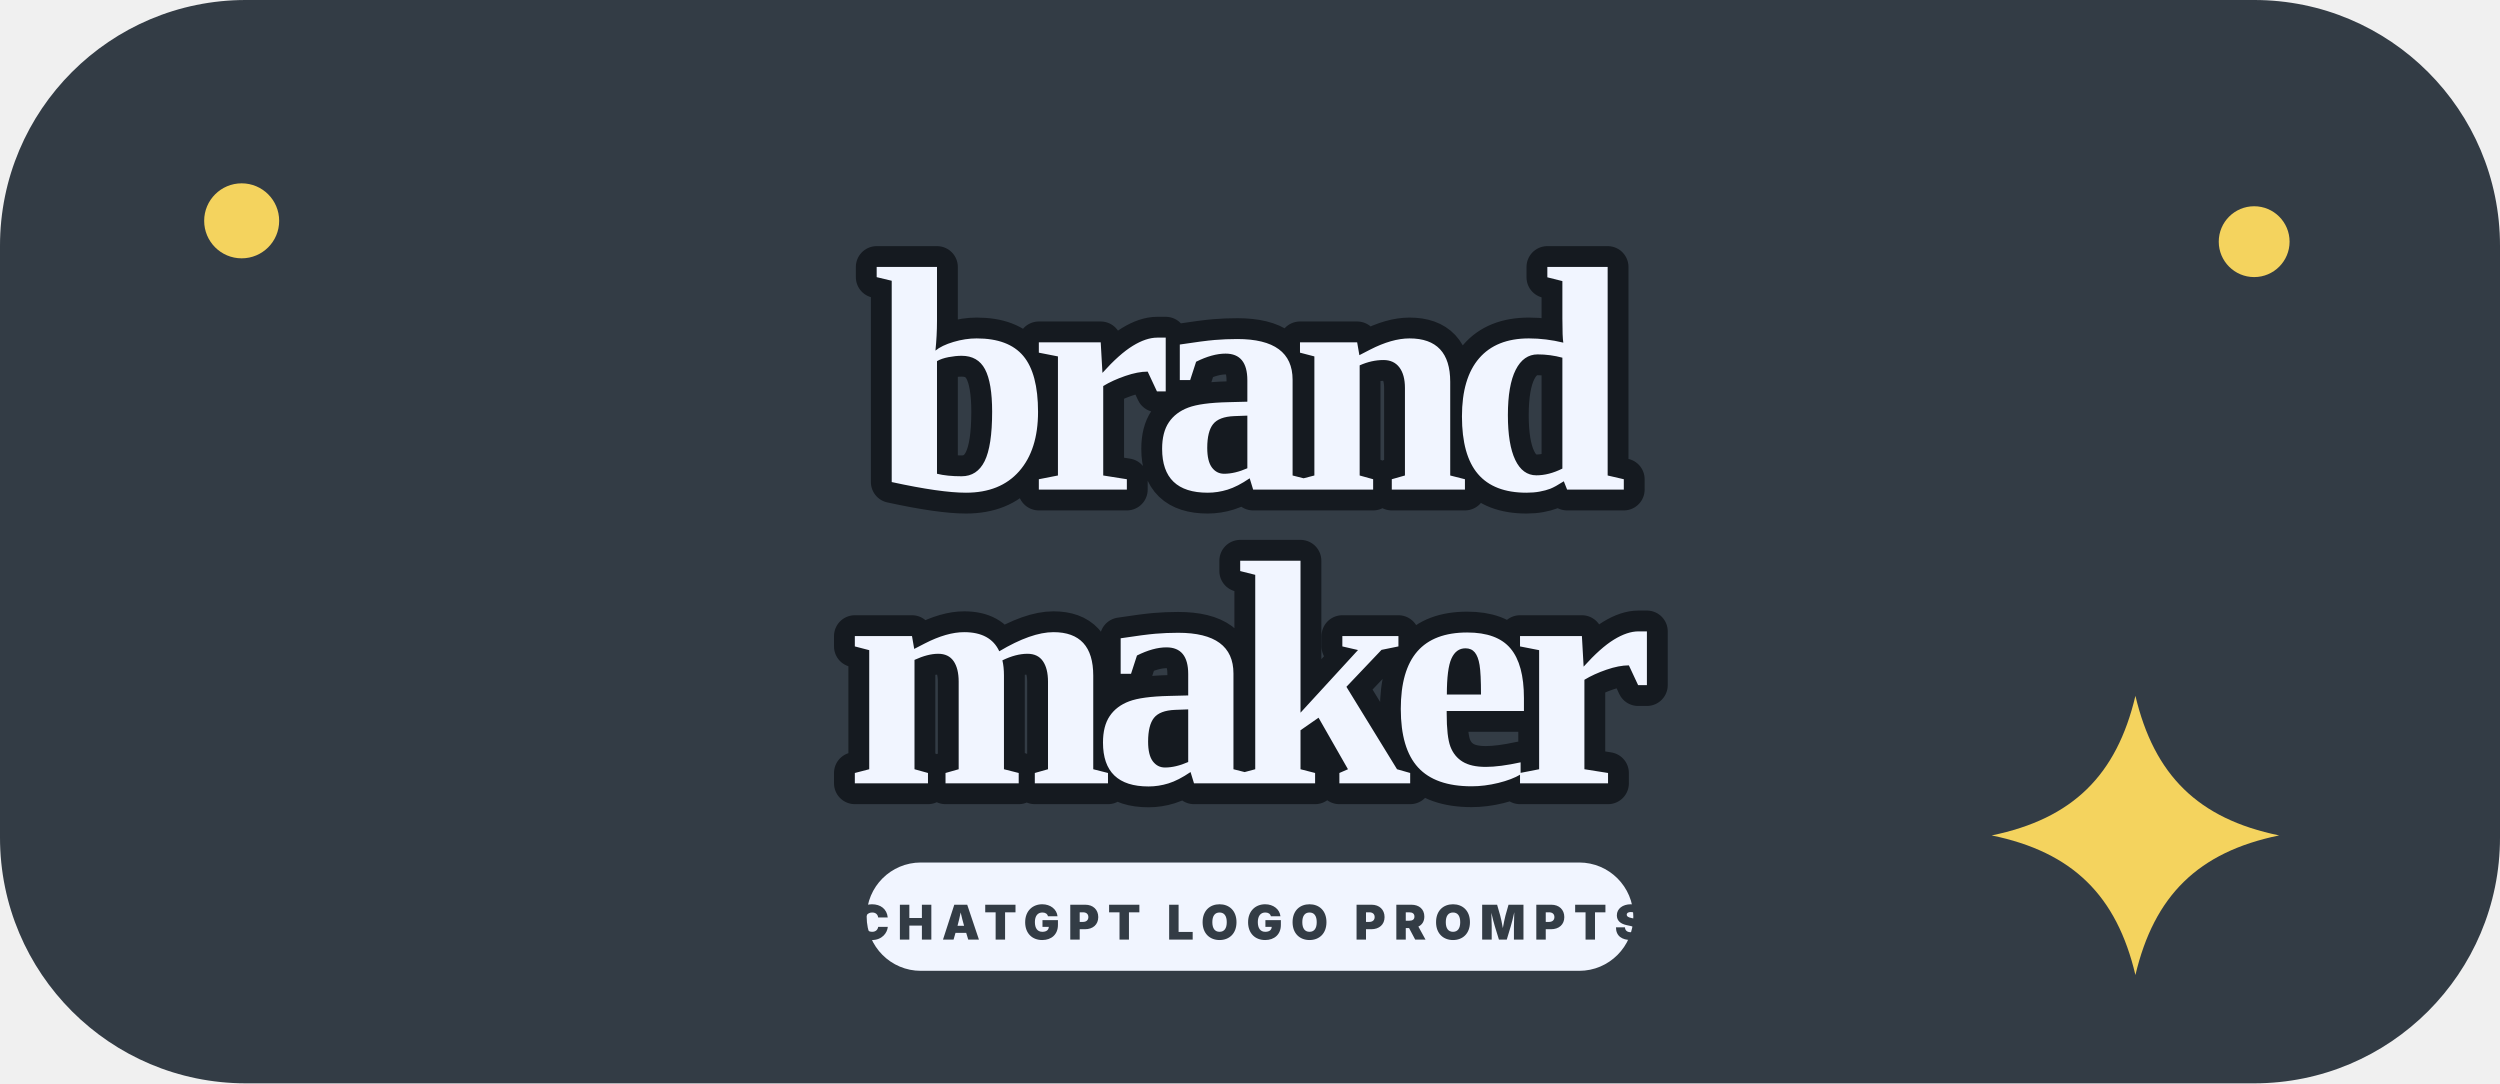
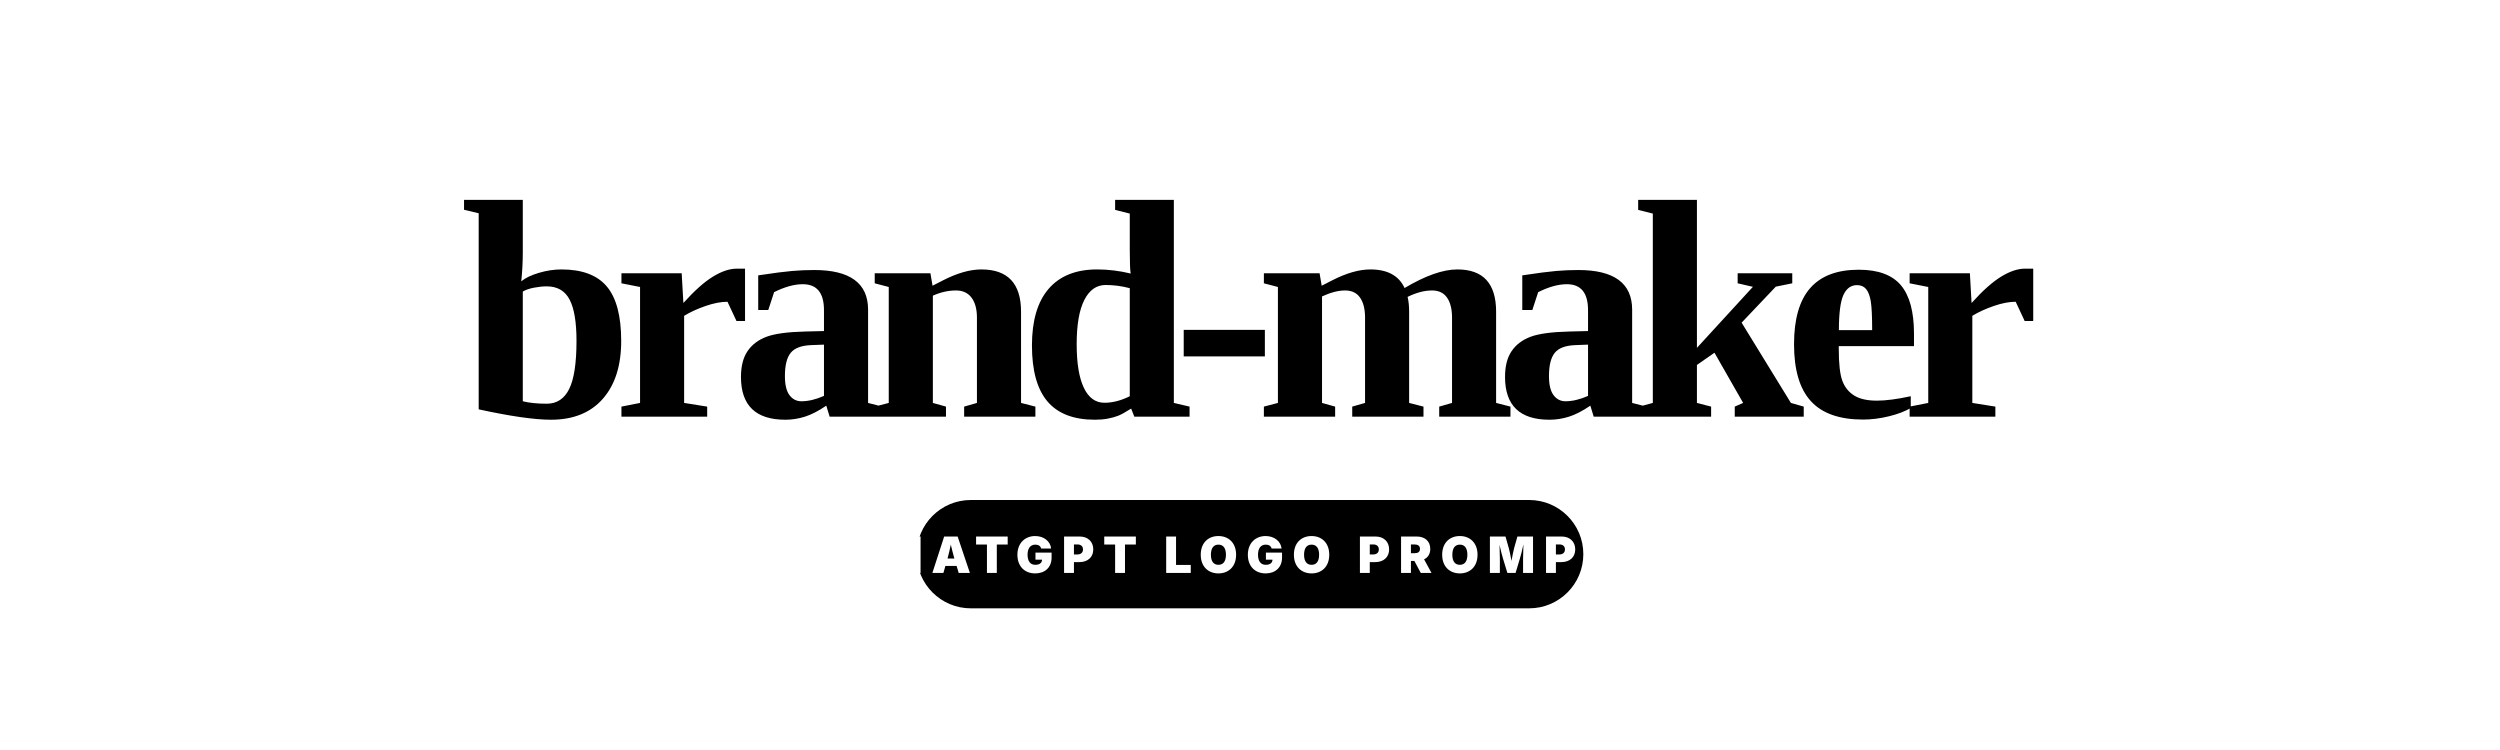
- <svg xmlns="http://www.w3.org/2000/svg" width="1200" height="520" viewBox="0 0 1200 520" fill="none">
-   <rect width="1200" height="520" rx="118" fill="#333C45" />
-   <circle cx="116" cy="106" r="18" fill="#F4D35E" />
-   <circle cx="1082" cy="116" r="17" fill="#F4D35E" />
-   <path d="M1025 334 C1034 372 1055 393 1094 401 C1055 409 1034 430 1025 468 C1016 430 995 409 956 401 C995 393 1016 372 1025 334Z" fill="#F4D35E" />
-   <text x="600" y="235" text-anchor="middle" font-family="Baloo 2, Fredoka, Arial Rounded MT Bold, Arial, sans-serif" font-size="154" font-weight="900" letter-spacing="-10" fill="#F1F5FF" stroke="#151A20" stroke-width="20" stroke-linejoin="round" paint-order="stroke fill">brand</text>
-   <text x="600" y="376" text-anchor="middle" font-family="Baloo 2, Fredoka, Arial Rounded MT Bold, Arial, sans-serif" font-size="154" font-weight="900" letter-spacing="-10" fill="#F1F5FF" stroke="#151A20" stroke-width="20" stroke-linejoin="round" paint-order="stroke fill">maker</text>
-   <rect x="416" y="414" width="368" height="52" rx="26" fill="#F1F5FF" />
-   <text x="600" y="451" text-anchor="middle" font-family="Inter, ui-sans-serif, system-ui" font-size="23" font-weight="900" letter-spacing="4" fill="#333C45">CHATGPT LOGO PROMPTS</text>
+ <svg xmlns="http://www.w3.org/2000/svg" width="1200" height="360" viewBox="0 0 1200 360" fill="none">
+   <rect width="1200" height="360" fill="#FFFFFF" />
+   <text x="600" y="200" text-anchor="middle" font-family="Baloo 2, Fredoka, Arial Rounded MT Bold, Arial, sans-serif" font-size="150" font-weight="900" letter-spacing="-10" fill="#000000">brand-maker</text>
+   <rect x="440" y="240" width="320" height="52" rx="26" fill="#000000" />
+   <text x="600" y="275" text-anchor="middle" font-family="Inter, ui-sans-serif, system-ui" font-size="24" font-weight="900" letter-spacing="4" fill="#FFFFFF">CHATGPT LOGO PROMPTS</text>
</svg>
